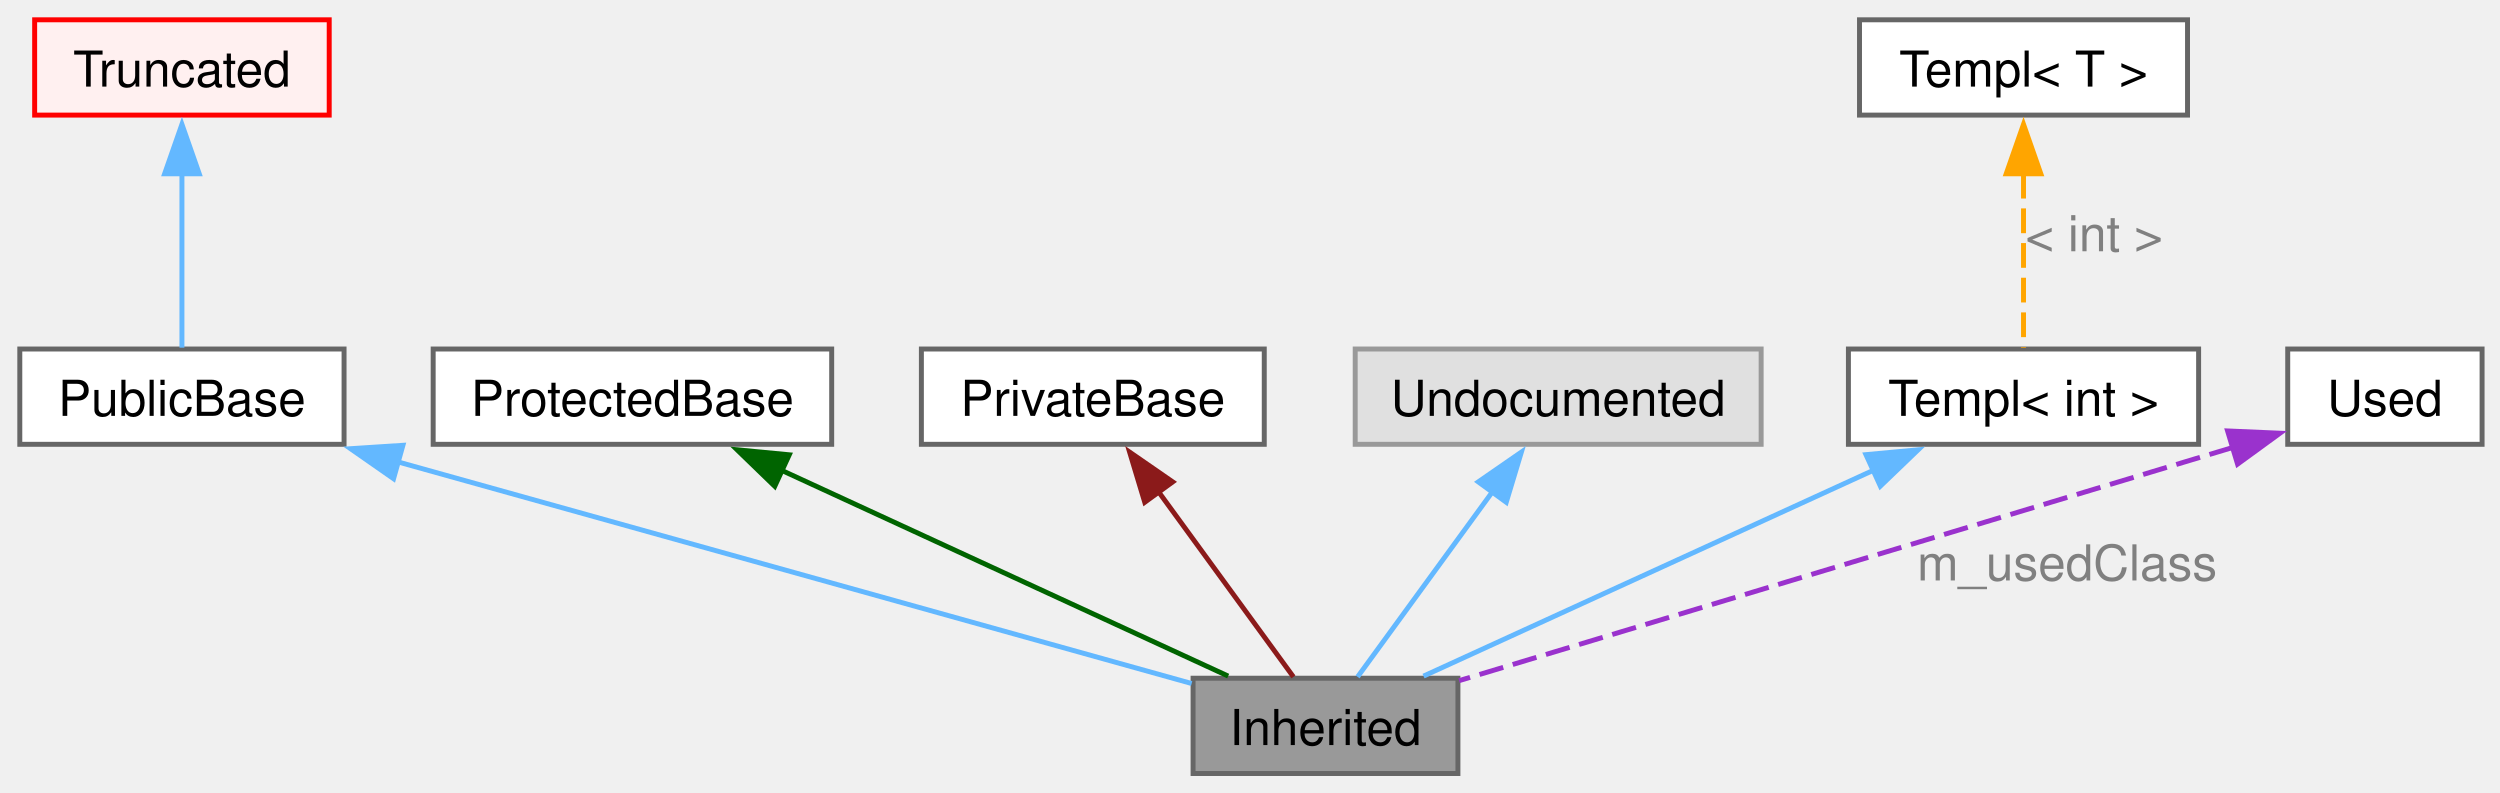
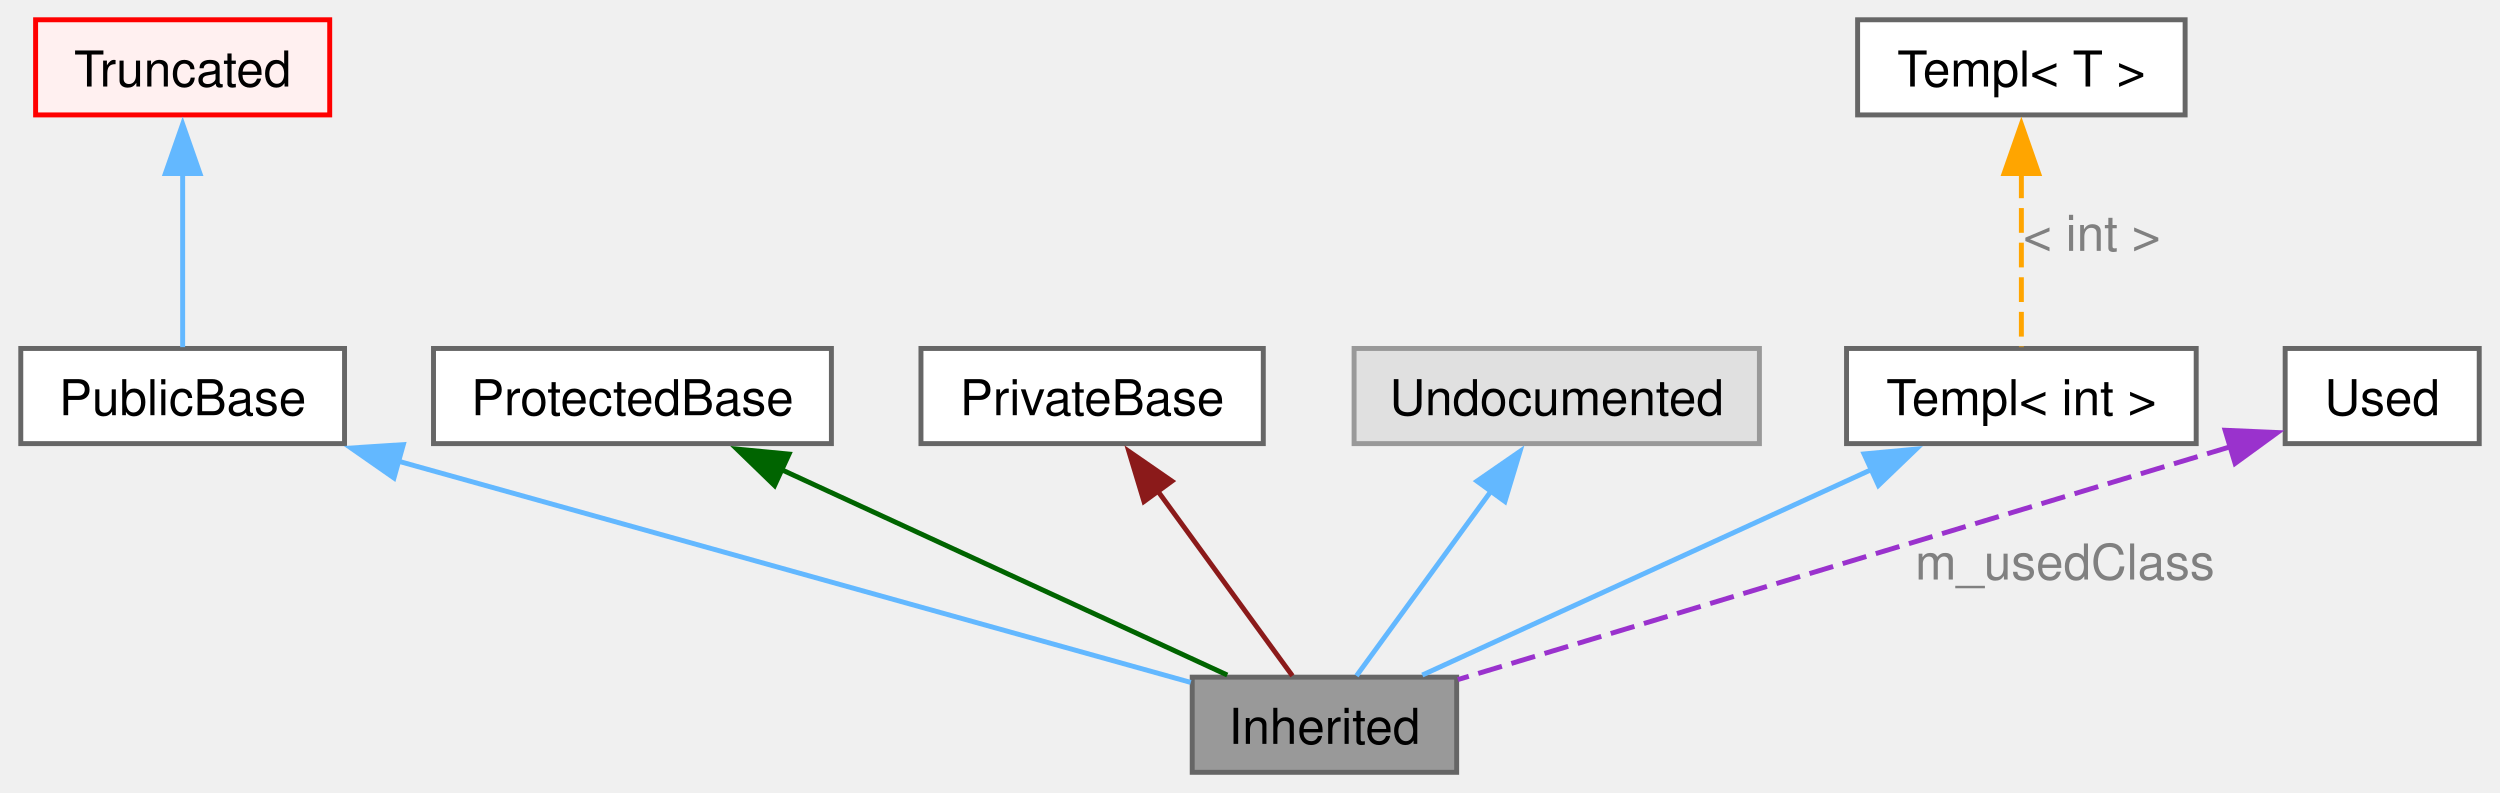
- <svg xmlns="http://www.w3.org/2000/svg" xmlns:xlink="http://www.w3.org/1999/xlink" width="505pt" height="160pt" viewBox="0.00 0.00 505.00 160.00">
+ <svg xmlns="http://www.w3.org/2000/svg" xmlns:xlink="http://www.w3.org/1999/xlink" width="505pt" height="160pt" viewBox="0.00 0.00 505.38 160.25">
  <g id="graph0" class="graph" transform="scale(1 1) rotate(0) translate(4 156.25)">
    <g id="Node000009" class="node">
      <g id="a_Node000009">
        <a xlink:title=" ">
          <polygon fill="#999999" stroke="#666666" points="290.5,-19.25 237,-19.25 237,0 290.5,0 290.5,-19.25" />
-           <text xml:space="preserve" text-anchor="middle" x="263.75" y="-5.75" font-family="Helvetica,sans-Serif" font-size="10.00">Inherited</text>
+           <text text-anchor="middle" x="263.75" y="-5.75" font-family="Helvetica,sans-Serif" font-size="10.00">Inherited</text>
        </a>
      </g>
    </g>
    <g id="Node000010" class="node">
      <g id="a_Node000010">
        <a xlink:title=" ">
          <polygon fill="white" stroke="#666666" points="65.5,-85.75 0,-85.75 0,-66.5 65.5,-66.5 65.5,-85.75" />
-           <text xml:space="preserve" text-anchor="middle" x="32.75" y="-72.25" font-family="Helvetica,sans-Serif" font-size="10.00">PublicBase</text>
+           <text text-anchor="middle" x="32.75" y="-72.25" font-family="Helvetica,sans-Serif" font-size="10.00">PublicBase</text>
        </a>
      </g>
    </g>
    <g id="edge1" class="edge">
      <g id="a_edge1">
        <a xlink:title=" ">
          <path fill="none" stroke="#63b8ff" d="M76.15,-63.01C123.32,-49.84 197.21,-29.21 236.71,-18.18" />
          <polygon fill="#63b8ff" stroke="#63b8ff" points="75.5,-59.55 66.81,-65.61 77.39,-66.3 75.5,-59.55" />
        </a>
      </g>
    </g>
    <g id="Node000011" class="node">
      <g id="a_Node000011">
        <a xlink:title=" ">
          <polygon fill="#fff0f0" stroke="red" points="62.5,-152.25 3,-152.25 3,-133 62.5,-133 62.5,-152.25" />
-           <text xml:space="preserve" text-anchor="middle" x="32.75" y="-138.75" font-family="Helvetica,sans-Serif" font-size="10.00">Truncated</text>
+           <text text-anchor="middle" x="32.75" y="-138.75" font-family="Helvetica,sans-Serif" font-size="10.00">Truncated</text>
        </a>
      </g>
    </g>
    <g id="edge2" class="edge">
      <g id="a_edge2">
        <a xlink:title=" ">
          <path fill="none" stroke="#63b8ff" d="M32.75,-121.15C32.75,-109.32 32.75,-95.04 32.75,-86.02" />
          <polygon fill="#63b8ff" stroke="#63b8ff" points="29.25,-121.14 32.75,-131.14 36.25,-121.14 29.25,-121.14" />
        </a>
      </g>
    </g>
    <g id="node4" class="node">
      <g id="a_node4">
        <a xlink:title=" ">
          <polygon fill="white" stroke="#666666" points="164,-85.75 83.5,-85.75 83.5,-66.5 164,-66.5 164,-85.75" />
-           <text xml:space="preserve" text-anchor="middle" x="123.75" y="-72.25" font-family="Helvetica,sans-Serif" font-size="10.00">ProtectedBase</text>
+           <text text-anchor="middle" x="123.75" y="-72.25" font-family="Helvetica,sans-Serif" font-size="10.00">ProtectedBase</text>
        </a>
      </g>
    </g>
    <g id="edge3" class="edge">
      <g id="a_edge3">
        <a xlink:title=" ">
          <path fill="none" stroke="darkgreen" d="M153.67,-61.34C180.99,-48.75 220.58,-30.51 244.09,-19.68" />
          <polygon fill="darkgreen" stroke="darkgreen" points="152.5,-58.02 144.89,-65.39 155.43,-64.38 152.5,-58.02" />
        </a>
      </g>
    </g>
    <g id="node5" class="node">
      <g id="a_node5">
        <a xlink:title=" ">
          <polygon fill="white" stroke="#666666" points="251.38,-85.75 182.12,-85.75 182.12,-66.5 251.38,-66.5 251.38,-85.75" />
-           <text xml:space="preserve" text-anchor="middle" x="216.75" y="-72.25" font-family="Helvetica,sans-Serif" font-size="10.00">PrivateBase</text>
+           <text text-anchor="middle" x="216.75" y="-72.25" font-family="Helvetica,sans-Serif" font-size="10.00">PrivateBase</text>
        </a>
      </g>
    </g>
    <g id="edge4" class="edge">
      <g id="a_edge4">
        <a xlink:title=" ">
          <path fill="none" stroke="#8b1a1a" d="M230.05,-56.88C238.95,-44.66 250.28,-29.11 257.27,-19.52" />
          <polygon fill="#8b1a1a" stroke="#8b1a1a" points="227.24,-54.79 224.18,-64.93 232.89,-58.91 227.24,-54.79" />
        </a>
      </g>
    </g>
    <g id="Node000015" class="node">
      <g id="a_Node000015">
        <a xlink:title=" ">
          <polygon fill="#e0e0e0" stroke="#999999" points="351.75,-85.75 269.75,-85.75 269.75,-66.5 351.75,-66.5 351.75,-85.75" />
-           <text xml:space="preserve" text-anchor="middle" x="310.75" y="-72.25" font-family="Helvetica,sans-Serif" font-size="10.00">Undocumented</text>
+           <text text-anchor="middle" x="310.75" y="-72.25" font-family="Helvetica,sans-Serif" font-size="10.00">Undocumented</text>
        </a>
      </g>
    </g>
    <g id="edge5" class="edge">
      <g id="a_edge5">
        <a xlink:title=" ">
          <path fill="none" stroke="#63b8ff" d="M297.45,-56.88C288.55,-44.66 277.22,-29.11 270.23,-19.52" />
          <polygon fill="#63b8ff" stroke="#63b8ff" points="294.61,-58.91 303.32,-64.93 300.26,-54.79 294.61,-58.91" />
        </a>
      </g>
    </g>
    <g id="node7" class="node">
      <g id="a_node7">
        <a xlink:title=" ">
          <polygon fill="white" stroke="#666666" points="440.12,-85.75 369.38,-85.75 369.38,-66.5 440.12,-66.5 440.12,-85.75" />
-           <text xml:space="preserve" text-anchor="middle" x="404.75" y="-72.25" font-family="Helvetica,sans-Serif" font-size="10.00">Templ&lt; int &gt;</text>
+           <text text-anchor="middle" x="404.75" y="-72.25" font-family="Helvetica,sans-Serif" font-size="10.00">Templ&lt; int &gt;</text>
        </a>
      </g>
    </g>
    <g id="edge6" class="edge">
      <g id="a_edge6">
        <a xlink:title=" ">
          <path fill="none" stroke="#63b8ff" d="M374.61,-61.34C347.1,-48.75 307.23,-30.51 283.55,-19.68" />
          <polygon fill="#63b8ff" stroke="#63b8ff" points="372.92,-64.41 383.47,-65.39 375.83,-58.05 372.92,-64.41" />
        </a>
      </g>
    </g>
    <g id="node8" class="node">
      <g id="a_node8">
        <a xlink:title=" ">
          <polygon fill="white" stroke="#666666" points="437.88,-152.25 371.62,-152.25 371.62,-133 437.88,-133 437.88,-152.25" />
-           <text xml:space="preserve" text-anchor="middle" x="404.75" y="-138.75" font-family="Helvetica,sans-Serif" font-size="10.00">Templ&lt; T &gt;</text>
+           <text text-anchor="middle" x="404.75" y="-138.75" font-family="Helvetica,sans-Serif" font-size="10.00">Templ&lt; T &gt;</text>
        </a>
      </g>
    </g>
    <g id="edge7" class="edge">
      <g id="a_edge7">
        <a xlink:title=" ">
          <path fill="none" stroke="orange" stroke-dasharray="5,2" d="M404.75,-121.15C404.75,-109.32 404.75,-95.04 404.75,-86.02" />
          <polygon fill="orange" stroke="orange" points="401.25,-121.14 404.75,-131.14 408.25,-121.14 401.25,-121.14" />
        </a>
      </g>
-       <text xml:space="preserve" text-anchor="middle" x="419" y="-105.5" font-family="Helvetica,sans-Serif" font-size="10.00" fill="grey">&lt; int &gt;</text>
+       <text text-anchor="middle" x="419" y="-105.5" font-family="Helvetica,sans-Serif" font-size="10.00" fill="grey">&lt; int &gt;</text>
    </g>
    <g id="node9" class="node">
      <g id="a_node9">
        <a xlink:title=" ">
          <polygon fill="white" stroke="#666666" points="497.38,-85.75 458.12,-85.75 458.12,-66.5 497.38,-66.5 497.38,-85.75" />
-           <text xml:space="preserve" text-anchor="middle" x="477.75" y="-72.25" font-family="Helvetica,sans-Serif" font-size="10.00">Used</text>
+           <text text-anchor="middle" x="477.75" y="-72.25" font-family="Helvetica,sans-Serif" font-size="10.00">Used</text>
        </a>
      </g>
    </g>
    <g id="edge8" class="edge">
      <g id="a_edge8">
        <a xlink:title=" ">
          <path fill="none" stroke="#9a32cd" stroke-dasharray="5,2" d="M447.1,-65.89C405.19,-53.25 330.65,-30.79 290.74,-18.76" />
          <polygon fill="#9a32cd" stroke="#9a32cd" points="445.97,-69.2 456.55,-68.74 447.99,-62.5 445.97,-69.2" />
        </a>
      </g>
-       <text xml:space="preserve" text-anchor="middle" x="413.56" y="-39" font-family="Helvetica,sans-Serif" font-size="10.00" fill="grey">m_usedClass</text>
+       <text text-anchor="middle" x="413.56" y="-39" font-family="Helvetica,sans-Serif" font-size="10.00" fill="grey">m_usedClass</text>
    </g>
  </g>
</svg>
